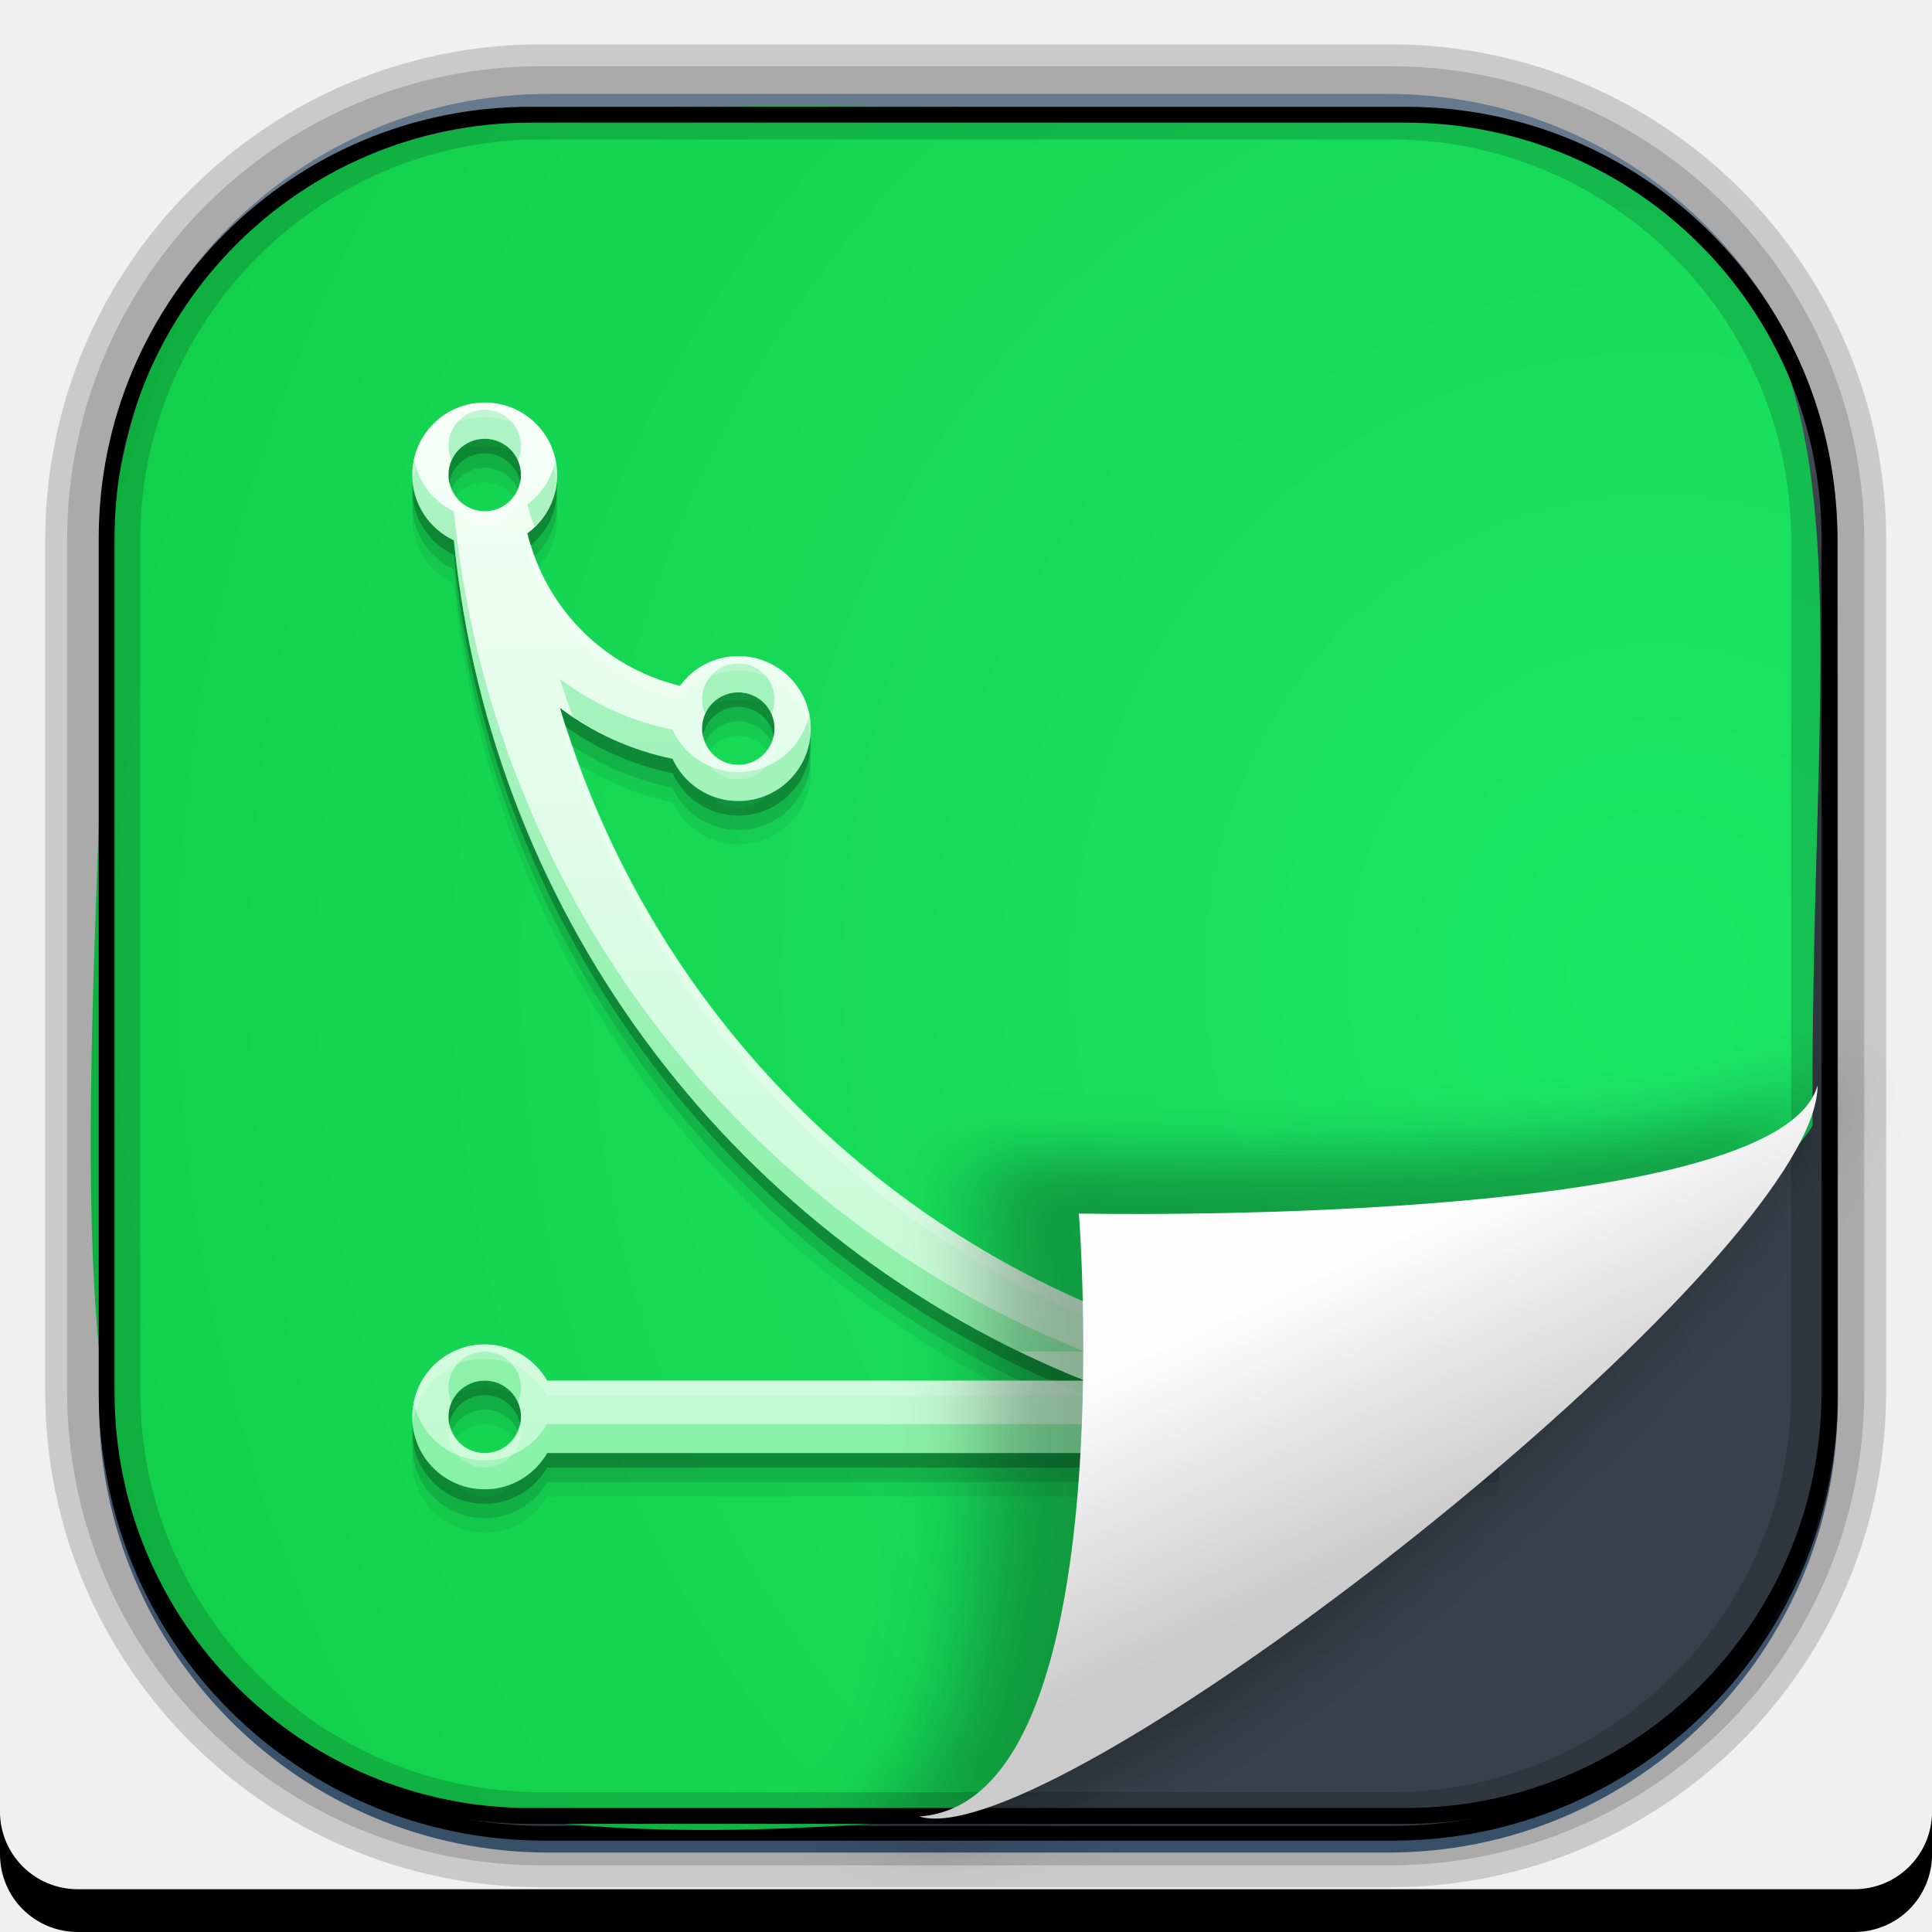
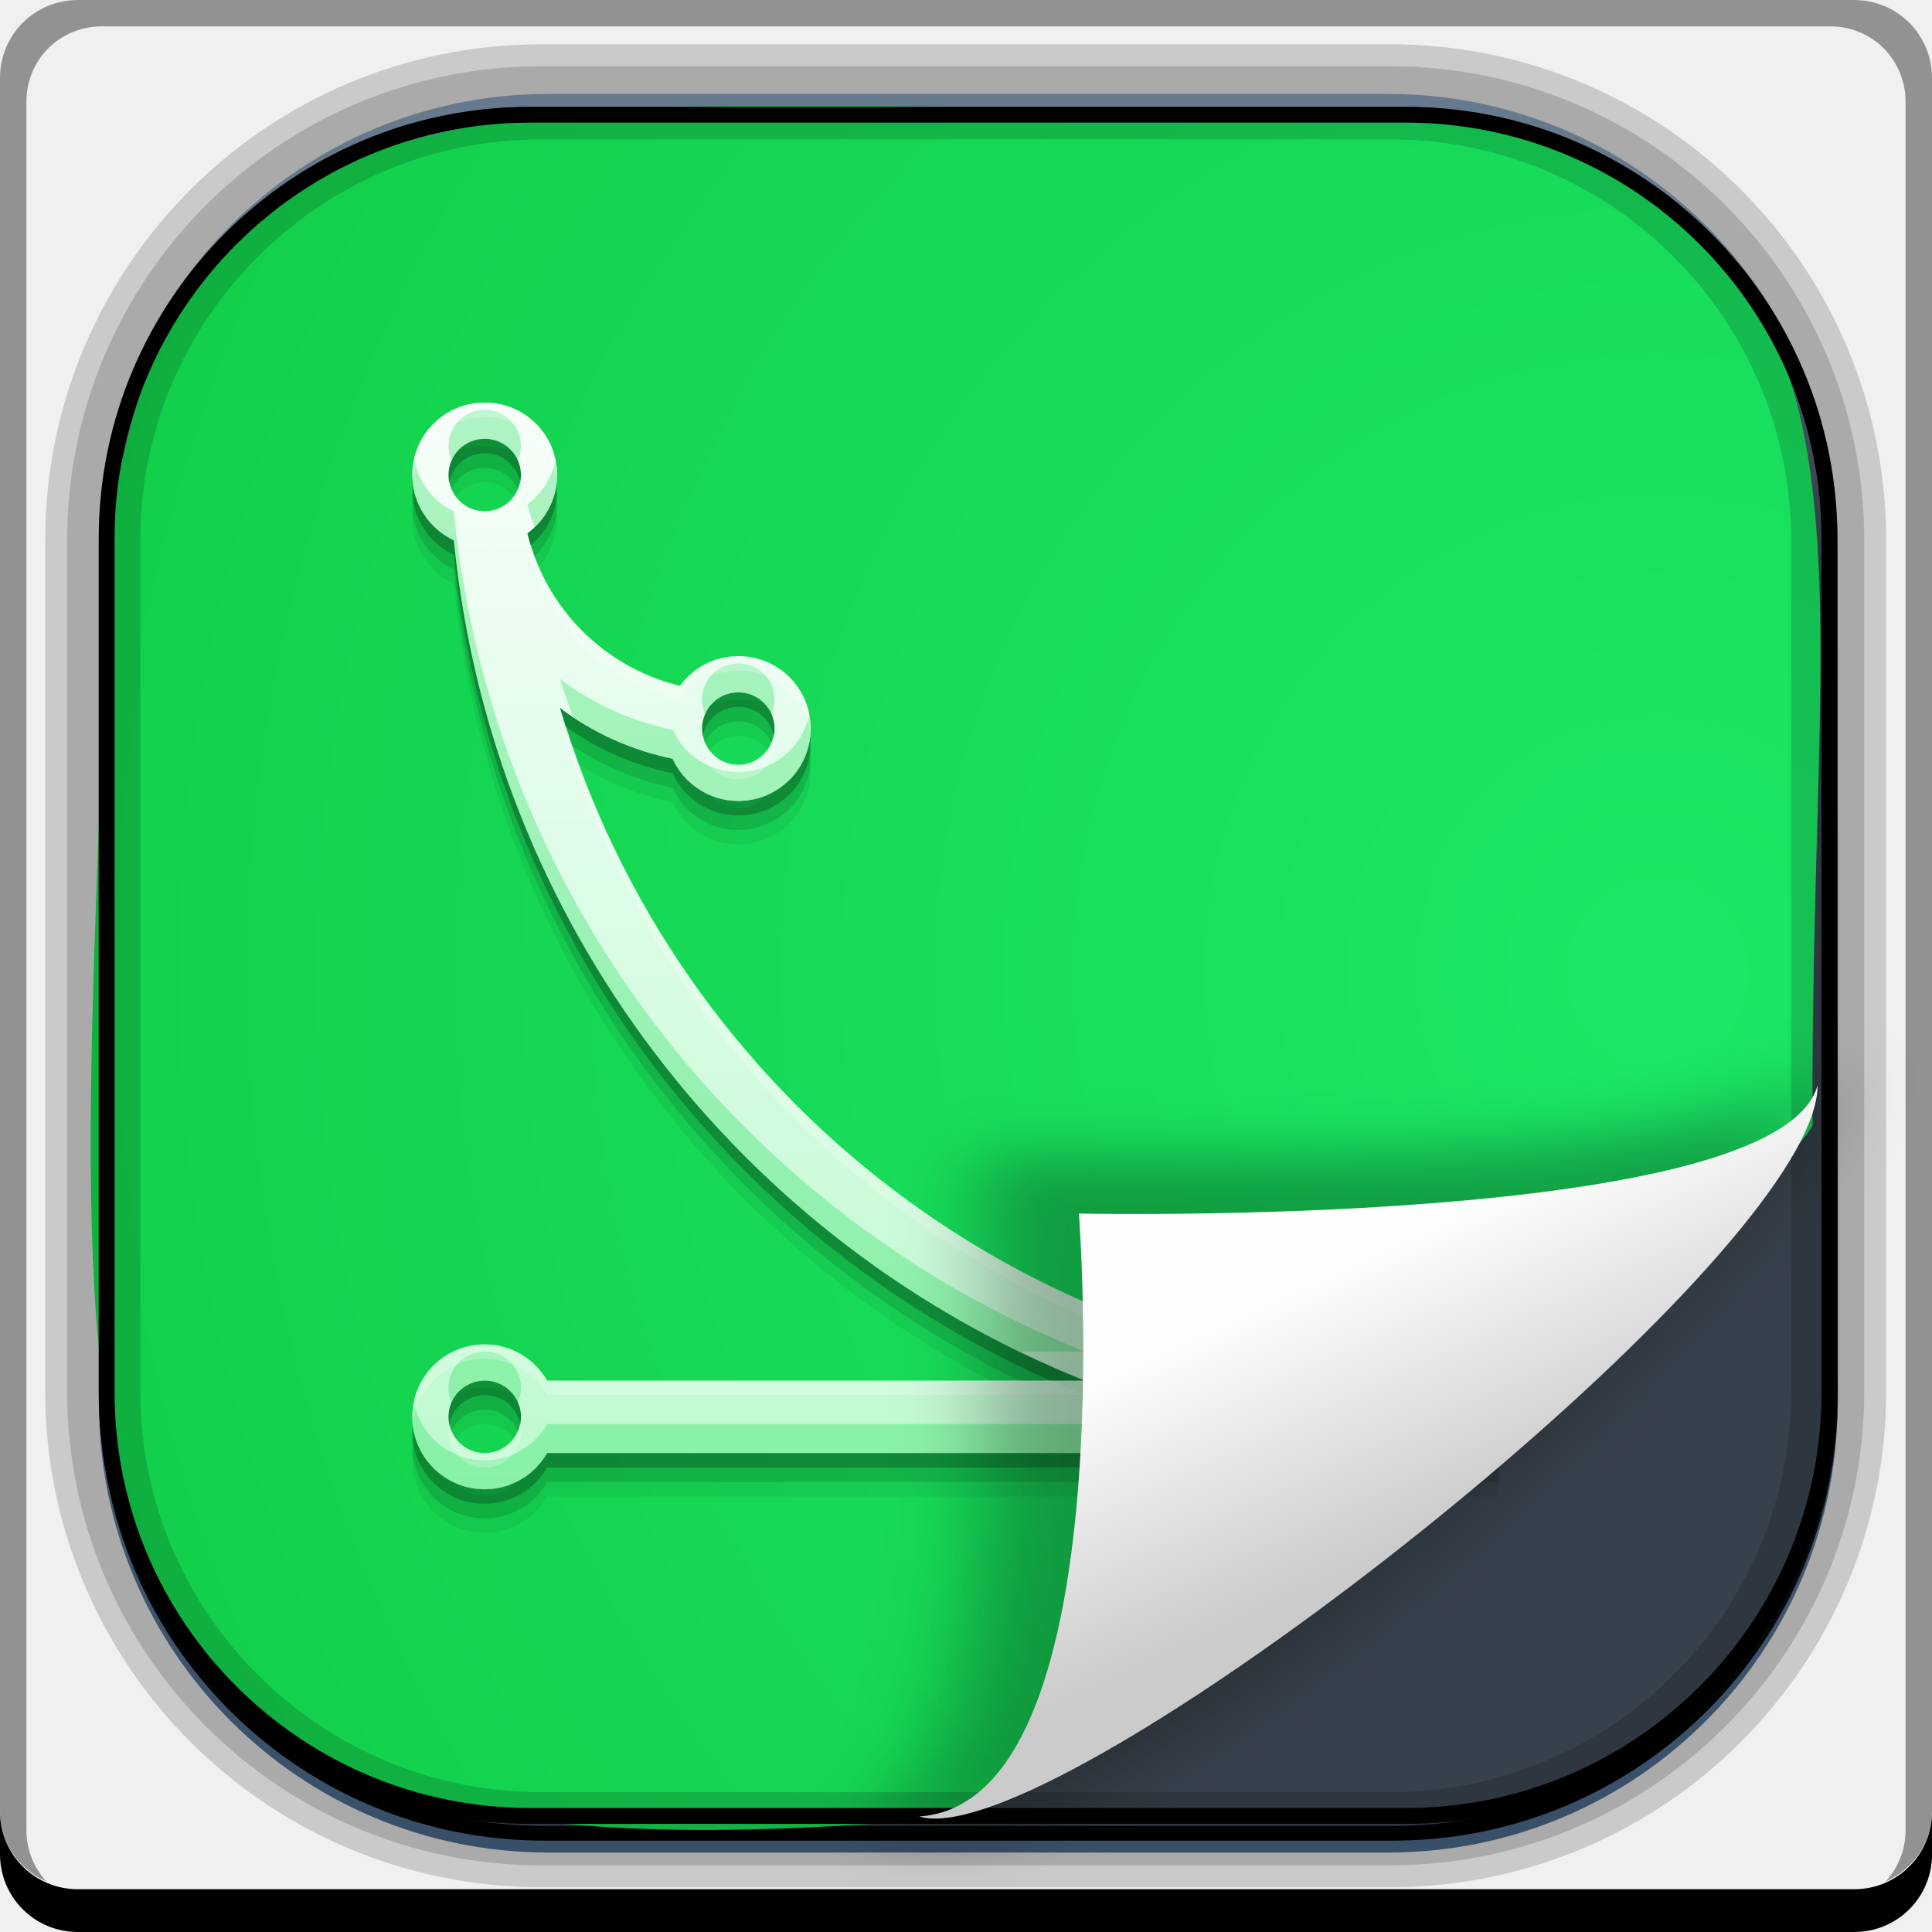
<svg xmlns="http://www.w3.org/2000/svg" id="svg3449" height="128" width="128" version="1.0">
  <defs id="defs3451">
    <linearGradient id="linearGradient3514" y2="-9.103" gradientUnits="userSpaceOnUse" x2="66.492" gradientTransform="matrix(.96826 0 0 .97948 2.179 .16587)" y1="-42.638" x1="67.952">
      <stop id="stop4620" style="stop-color:#37414b" offset="0" />
      <stop id="stop4622" style="stop-color:#37414b;stop-opacity:0" offset="1" />
    </linearGradient>
    <linearGradient id="linearGradient3516" y2="-11.847" gradientUnits="userSpaceOnUse" x2="58.98" gradientTransform="matrix(.96826 0 0 .97948 2.179 .16587)" y1="-118.55" x1="57.173">
      <stop id="stop4596" offset="0" />
      <stop id="stop4598" style="stop-opacity:0" offset="1" />
    </linearGradient>
    <linearGradient id="linearGradient3519" y2="50.369" gradientUnits="userSpaceOnUse" x2="76.558" gradientTransform="matrix(.96826 0 0 .97948 3.2423 -129.19)" y1="13.164" x1="76.558">
      <stop id="stop3392" style="stop-color:#425e7b" offset="0" />
      <stop id="stop3394" style="stop-color:#7a91a7" offset="1" />
    </linearGradient>
    <linearGradient id="linearGradient3521" y2="-8.74" gradientUnits="userSpaceOnUse" x2="60.217" gradientTransform="matrix(.96826 0 0 .97948 2.179 .16587)" y1="-123.72" x1="60.395">
      <stop id="stop3392-4-8" style="stop-color:#425e7b" offset="0" />
      <stop id="stop3394-8-0" style="stop-color:#7a91a7" offset="1" />
    </linearGradient>
    <linearGradient id="linearGradient4192" y2="31.742" gradientUnits="userSpaceOnUse" x2="121.11" y1="31.742" x1="6.533">
      <stop id="stop4188" style="stop-color:#fff" offset="0" />
      <stop id="stop4190" style="stop-color:#fff;stop-opacity:0" offset="1" />
    </linearGradient>
    <linearGradient id="linearGradient11577" y2="8.1" gradientUnits="userSpaceOnUse" y1="6.144" x2="19.387" x1="19.49">
      <stop id="stop10999-9-0" offset="0" />
      <stop id="stop11001-6-1" style="stop-opacity:0" offset="1" />
    </linearGradient>
    <filter id="filter3198-5" color-interpolation-filters="sRGB" width="1.173" y="-.108" x="-.087" height="1.215">
      <feGaussianBlur id="feGaussianBlur3200-3" stdDeviation="0.717" />
    </filter>
    <linearGradient id="linearGradient6921" y2="5.457" gradientUnits="userSpaceOnUse" x2="36.358" gradientTransform="matrix(0 3.8171 -6.1772 0 129.98 -37.908)" y1="8.059" x1="32.892">
      <stop id="stop8591-7-2-1" style="stop-color:#fefefe" offset="0" />
      <stop id="stop8593-2-4-5" style="stop-color:#cbcbcb" offset="1" />
    </linearGradient>
    <radialGradient id="radialGradient6925" gradientUnits="userSpaceOnUse" cy="-16.639" cx="2.608" gradientTransform="matrix(-5.7453 2.452e-7 -2.5955e-7 -6.0905 124.78 -36.865)" r="23">
      <stop id="stop5983" style="stop-color:#1be766" offset="0" />
      <stop id="stop5985" style="stop-color:#10ca45" offset="1" />
    </radialGradient>
    <style id="style1246" type="text/css">.fil0 {fill:#1F1A17}</style>
    <style id="style1115" type="text/css">.fil0 {fill:#1F1A17}</style>
    <style id="style1246-3" type="text/css">.fil0 {fill:#1F1A17}</style>
    <style id="style1115-1" type="text/css">.fil0 {fill:#1F1A17}</style>
    <style id="style1246-0" type="text/css">.fil0 {fill:#1F1A17}</style>
    <style id="style1115-7" type="text/css">.fil0 {fill:#1F1A17}</style>
    <linearGradient id="linearGradient6341" y2="9" gradientUnits="userSpaceOnUse" x2="23.553" gradientTransform="matrix(2.6667 0 0 2.6667 -186.07 -6.3478)" y1="38.999" x1="23.553">
      <stop id="stop4453-2" style="stop-color:#befacf" offset="0" />
      <stop id="stop4455-8" style="stop-color:#f6fef9" offset="1" />
    </linearGradient>
  </defs>
  <rect id="rect892-2-7-1" style="opacity:.159;stroke:#000;stroke-width:7.751;fill:none" transform="scale(1,-1)" ry="28.993" height="114.35" width="114.22" y="-121.16" x="6.869" />
  <rect id="rect892" style="stroke:url(#linearGradient3521);stroke-width:.974;fill:url(#linearGradient3519)" transform="scale(1,-1)" ry="29.296" height="115.54" width="114.22" y="-122.25" x="7.039" />
  <rect id="rect892-2" style="stroke:url(#linearGradient3516);stroke-width:.974;fill:url(#linearGradient3514)" transform="scale(1,-1)" ry="28.993" height="114.35" width="114.22" y="-121.46" x="7.06" />
  <path id="path4322" d="m120.09 74.559c-1.82 3.831-41.638 40.371-56.018 45.741-66.185 6.38-58.724-19.48-56.838-84.917 4.797-34.382 28.284-28.298 90.407-27.48 28.999 8.074 22.189 27.125 22.449 66.656z" style="fill-rule:evenodd;fill:url(#radialGradient6925)" />
  <rect id="rect892-2-7-8" style="opacity:.159;stroke:#000;stroke-width:4.845;fill:none" transform="scale(1,-1)" ry="28.993" height="114.35" width="114.22" y="-121.16" x="6.869" />
  <rect id="rect892-2-7-2-9" ry="28.067" style="stroke:#000;stroke-width:1.049;fill:none" transform="scale(1,-1)" height="112.71" width="114.14" y="-120.31" x="7.065" />
  <g id="g17906" transform="matrix(2.3438 0 0 2.2539 224.79 41.695)" />
  <g id="g6332" transform="matrix(.9 0 0 .9 173.18 10.783)">
    <path id="path4720" style="fill-opacity:.059" d="m-156.74 20.852c-2.955 0-5.333 2.379-5.333 5.333 0 2.138 1.255 3.96 3.062 4.812 2.785 28.23 21.154 51.74 46.437 61.854h-39.568c-0.921-1.589-2.623-2.667-4.599-2.667-2.955 0-5.333 2.379-5.333 5.333 0 2.955 2.379 5.333 5.333 5.333 1.976 0 3.678-1.078 4.599-2.667h70.068v-0.068-5.333c-0.886 0.033-1.772 0.068-2.667 0.068-31.518 0-57.976-20.828-66.464-49.521 2.406 1.819 5.224 3.113 8.292 3.745 0.842 1.834 2.682 3.109 4.838 3.109 2.955 0 5.333-2.379 5.333-5.333 0-2.955-2.379-5.333-5.333-5.333-1.771 0-3.323 0.867-4.292 2.188-5.553-1.346-9.889-5.671-11.234-11.224 1.324-0.969 2.193-2.523 2.193-4.297 0-2.955-2.379-5.333-5.333-5.333zm0 2.667c1.477 0 2.667 1.189 2.667 2.667 0 1.477-1.189 2.667-2.667 2.667-1.477 0-2.667-1.189-2.667-2.667 0-1.477 1.189-2.667 2.667-2.667zm1.771 7.677c-0.135 0.049-0.272 0.087-0.411 0.125 0.14-0.037 0.276-0.077 0.411-0.125zm-0.807 0.224c-0.313 0.059-0.633 0.099-0.964 0.099 0.33 0 0.65-0.042 0.964-0.099zm17.703 10.766c1.477 0 2.667 1.189 2.667 2.667 0 1.477-1.189 2.667-2.667 2.667-1.477 0-2.667-1.189-2.667-2.667 0-1.477 1.189-2.667 2.667-2.667zm-5.005 0.885c-0.05 0.142-0.097 0.285-0.135 0.432 0.04-0.147 0.084-0.291 0.135-0.432zm-0.229 0.813c-0.057 0.315-0.099 0.637-0.099 0.969 0-0.333 0.04-0.654 0.099-0.969zm-13.432 48.969c1.477 0 2.667 1.189 2.667 2.667 0 1.477-1.189 2.667-2.667 2.667-1.477 0-2.667-1.189-2.667-2.667 0-1.477 1.189-2.667 2.667-2.667zm5.094 1.156c0.019 0.059 0.036 0.117 0.052 0.177-0.016-0.06-0.035-0.118-0.052-0.177zm0.052 2.844c-0.016 0.06-0.034 0.118-0.052 0.177 0.019-0.059 0.036-0.117 0.052-0.177z" />
    <path id="path4718" style="fill-opacity:.118" d="m-156.74 19.786c-2.955 0-5.333 2.379-5.333 5.333 0 2.138 1.255 3.96 3.062 4.812 2.785 28.23 21.154 51.74 46.437 61.854h-39.568c-0.921-1.589-2.623-2.667-4.599-2.667-2.955 0-5.333 2.379-5.333 5.333 0 2.955 2.379 5.333 5.333 5.333 1.976 0 3.678-1.078 4.599-2.667h70.068v-0.068-5.333c-0.886 0.033-1.772 0.068-2.667 0.068-31.518 0-57.976-20.828-66.464-49.521 2.406 1.819 5.224 3.113 8.292 3.745 0.842 1.834 2.682 3.109 4.838 3.109 2.955 0 5.333-2.379 5.333-5.333 0-2.955-2.379-5.333-5.333-5.333-1.771 0-3.323 0.867-4.292 2.188-5.553-1.346-9.889-5.671-11.234-11.224 1.324-0.969 2.193-2.523 2.193-4.297 0-2.955-2.379-5.333-5.333-5.333zm0 2.667c1.477 0 2.667 1.189 2.667 2.667 0 1.477-1.189 2.667-2.667 2.667-1.477 0-2.667-1.189-2.667-2.667 0-1.477 1.189-2.667 2.667-2.667zm1.771 7.677c-0.135 0.049-0.272 0.087-0.411 0.125 0.14-0.037 0.276-0.077 0.411-0.125zm-0.807 0.224c-0.313 0.059-0.633 0.099-0.964 0.099 0.33 0 0.65-0.042 0.964-0.099zm17.703 10.766c1.477 0 2.667 1.189 2.667 2.667 0 1.477-1.189 2.667-2.667 2.667-1.477 0-2.667-1.189-2.667-2.667 0-1.477 1.189-2.667 2.667-2.667zm-5.005 0.885c-0.05 0.142-0.097 0.285-0.135 0.432 0.04-0.147 0.084-0.291 0.135-0.432zm-0.229 0.813c-0.057 0.315-0.099 0.637-0.099 0.969 0-0.333 0.04-0.654 0.099-0.969zm-13.432 48.969c1.477 0 2.667 1.189 2.667 2.667 0 1.477-1.189 2.667-2.667 2.667-1.477 0-2.667-1.189-2.667-2.667 0-1.477 1.189-2.667 2.667-2.667zm5.094 1.156c0.019 0.059 0.036 0.117 0.052 0.177-0.016-0.06-0.035-0.118-0.052-0.177zm0.052 2.844c-0.016 0.06-0.034 0.118-0.052 0.177 0.019-0.059 0.036-0.117 0.052-0.177z" />
    <path id="path4714" style="fill-opacity:.235" d="m-156.74 18.719c-2.955 0-5.333 2.379-5.333 5.333 0 2.138 1.255 3.96 3.062 4.812 2.785 28.23 21.154 51.74 46.437 61.854h-39.568c-0.921-1.589-2.623-2.667-4.599-2.667-2.955 0-5.333 2.379-5.333 5.333 0 2.955 2.379 5.333 5.333 5.333 1.976 0 3.678-1.078 4.599-2.667h70.068v-0.068-5.333c-0.886 0.033-1.772 0.068-2.667 0.068-31.518 0-57.976-20.828-66.464-49.521 2.406 1.819 5.224 3.113 8.292 3.745 0.842 1.834 2.682 3.109 4.838 3.109 2.955 0 5.333-2.379 5.333-5.333 0-2.955-2.379-5.333-5.333-5.333-1.771 0-3.323 0.867-4.292 2.188-5.553-1.346-9.889-5.671-11.234-11.224 1.324-0.969 2.193-2.523 2.193-4.297 0-2.955-2.379-5.333-5.333-5.333zm0 2.667c1.477 0 2.667 1.189 2.667 2.667 0 1.477-1.189 2.667-2.667 2.667-1.477 0-2.667-1.189-2.667-2.667 0-1.477 1.189-2.667 2.667-2.667zm1.771 7.677c-0.135 0.049-0.272 0.087-0.411 0.125 0.14-0.037 0.276-0.077 0.411-0.125zm-0.807 0.224c-0.313 0.059-0.633 0.099-0.964 0.099 0.33 0 0.65-0.042 0.964-0.099zm17.703 10.766c1.477 0 2.667 1.189 2.667 2.667 0 1.477-1.189 2.667-2.667 2.667-1.477 0-2.667-1.189-2.667-2.667 0-1.477 1.189-2.667 2.667-2.667zm-5.005 0.885c-0.05 0.142-0.097 0.285-0.135 0.432 0.04-0.147 0.084-0.291 0.135-0.432zm-0.229 0.813c-0.057 0.315-0.099 0.637-0.099 0.969 0-0.333 0.04-0.654 0.099-0.969zm-13.432 48.969c1.477 0 2.667 1.189 2.667 2.667 0 1.477-1.189 2.667-2.667 2.667-1.477 0-2.667-1.189-2.667-2.667 0-1.477 1.189-2.667 2.667-2.667zm5.094 1.156c0.019 0.059 0.036 0.117 0.052 0.177-0.016-0.06-0.035-0.118-0.052-0.177zm0.052 2.844c-0.016 0.06-0.034 0.118-0.052 0.177 0.019-0.059 0.036-0.117 0.052-0.177z" />
    <path id="path4663" style="fill:url(#linearGradient6341)" d="m-156.74 17.652c-2.955 0-5.333 2.379-5.333 5.333 0 2.138 1.255 3.96 3.062 4.812 2.785 28.23 21.154 51.74 46.437 61.854h-39.568c-0.921-1.589-2.623-2.667-4.599-2.667-2.955 0-5.333 2.379-5.333 5.333 0 2.955 2.379 5.333 5.333 5.333 1.976 0 3.678-1.078 4.599-2.667h70.068v-0.068-5.333c-0.886 0.033-1.772 0.068-2.667 0.068-31.518 0-57.976-20.828-66.464-49.521 2.406 1.819 5.224 3.113 8.292 3.745 0.842 1.834 2.682 3.109 4.838 3.109 2.955 0 5.333-2.379 5.333-5.333 0-2.955-2.379-5.333-5.333-5.333-1.771 0-3.323 0.867-4.292 2.188-5.553-1.346-9.889-5.671-11.234-11.224 1.324-0.969 2.193-2.523 2.193-4.297 0-2.955-2.379-5.333-5.333-5.333zm0 2.667c1.477 0 2.667 1.189 2.667 2.667 0 1.477-1.189 2.667-2.667 2.667-1.477 0-2.667-1.189-2.667-2.667 0-1.477 1.189-2.667 2.667-2.667zm1.771 7.677c-0.135 0.049-0.272 0.087-0.411 0.125 0.14-0.037 0.276-0.077 0.411-0.125zm-0.807 0.224c-0.313 0.059-0.633 0.099-0.964 0.099 0.33 0 0.65-0.042 0.964-0.099zm17.703 10.766c1.477 0 2.667 1.189 2.667 2.667 0 1.477-1.189 2.667-2.667 2.667-1.477 0-2.667-1.189-2.667-2.667 0-1.477 1.189-2.667 2.667-2.667zm-5.005 0.885c-0.05 0.142-0.097 0.285-0.135 0.432 0.039-0.147 0.084-0.291 0.135-0.432zm-0.229 0.812c-0.058 0.315-0.099 0.637-0.099 0.969 0-0.333 0.04-0.654 0.099-0.969zm-13.432 48.969c1.477 0 2.667 1.189 2.667 2.667 0 1.477-1.189 2.667-2.667 2.667-1.477 0-2.667-1.189-2.667-2.667 0-1.477 1.189-2.667 2.667-2.667zm5.094 1.156c0.018 0.059 0.036 0.117 0.052 0.177-0.015-0.06-0.035-0.118-0.052-0.177zm0.052 2.844c-0.016 0.06-0.034 0.118-0.052 0.177 0.018-0.059 0.037-0.117 0.052-0.177z" />
    <rect id="rect4336" style="fill:#f0f" ry="2.667" height="5.333" width="5.333" y="89.652" x="-87.407" />
    <path id="path4722" style="fill:#14dc52;fill-opacity:.314" d="m-156.74 18.183c-1.477 0-2.667 1.189-2.667 2.667 0 0.38 0.082 0.741 0.224 1.068 0.41-0.943 1.346-1.599 2.443-1.599s2.032 0.656 2.443 1.599c0.142-0.327 0.224-0.687 0.224-1.068 0-1.477-1.189-2.667-2.667-2.667zm-5.193 3.625c-0.085 0.38-0.141 0.771-0.141 1.177 0 2.138 1.255 3.96 3.062 4.812 2.605 26.404 18.848 48.672 41.625 59.719h4.812c-25.283-10.114-43.652-33.624-46.437-61.854-1.525-0.719-2.606-2.146-2.922-3.854zm10.401 0.052c-0.261 1.345-1.004 2.508-2.068 3.287 0.138 0.567 0.328 1.111 0.526 1.651 1.01-0.967 1.667-2.298 1.667-3.812 0-0.387-0.048-0.762-0.125-1.125zm13.458 14.99c-1.477 0-2.667 1.189-2.667 2.667 0 0.38 0.082 0.741 0.224 1.068 0.41-0.943 1.346-1.599 2.443-1.599s2.032 0.656 2.443 1.599c0.142-0.327 0.224-0.687 0.224-1.068 0-1.477-1.189-2.667-2.667-2.667zm-13.13 1.146c0.278 0.94 0.627 1.848 0.943 2.771 2.192 1.474 4.666 2.557 7.349 3.109 0.842 1.834 2.682 3.109 4.838 3.109 2.955 0 5.333-2.379 5.333-5.333 0-0.362-0.041-0.716-0.109-1.057-0.496 2.435-2.639 4.255-5.224 4.255-2.157 0-3.997-1.276-4.838-3.109-3.067-0.632-5.886-1.926-8.292-3.745zm-5.537 49.521c-1.477 0-2.667 1.189-2.667 2.667 0 0.38 0.082 0.741 0.224 1.068 0.41-0.943 1.346-1.599 2.443-1.599s2.032 0.656 2.443 1.599c0.142-0.327 0.224-0.687 0.224-1.068 0-1.477-1.189-2.667-2.667-2.667zm-5.224 3.745c-0.068 0.342-0.109 0.695-0.109 1.057 0 2.955 2.379 5.333 5.333 5.333 1.976 0 3.678-1.078 4.599-2.667h70.068v-0.068-2.068h-70.068c-0.921 1.589-2.623 2.667-4.599 2.667-2.585 0-4.728-1.821-5.224-4.255z" />
    <path id="path4727" style="fill:#fff;fill-opacity:.235" d="m-156.74 17.652c-2.955 0-5.333 2.379-5.333 5.333 0 0.152 0.05 0.289 0.062 0.438 0.313-2.652 2.532-4.703 5.271-4.703 2.755 0 4.984 2.075 5.276 4.75 0.015-0.163 0.057-0.317 0.057-0.484 0-2.955-2.379-5.333-5.333-5.333zm-2.562 5.865c-0.037 0.179-0.104 0.346-0.104 0.536 0 1.477 1.189 2.667 2.667 2.667 1.477 0 2.667-1.189 2.667-2.667 0-0.19-0.067-0.358-0.104-0.536-0.252 1.212-1.273 2.135-2.562 2.135s-2.311-0.923-2.562-2.135zm5.963 4.594c-0.091 0.076-0.165 0.17-0.26 0.24 1.346 5.553 5.681 9.878 11.234 11.224 0.969-1.321 2.521-2.188 4.292-2.188 2.771 0 5.01 2.1 5.281 4.797 0.018-0.177 0.052-0.349 0.052-0.531 0-2.955-2.379-5.333-5.333-5.333-1.771 0-3.323 0.867-4.292 2.188-5.269-1.277-9.411-5.251-10.974-10.396zm2.135 13.089c8.488 28.693 34.946 49.521 66.464 49.521 0.895 0 1.78-0.034 2.667-0.068v-1.068c-0.886 0.033-1.772 0.068-2.667 0.068-31.003 0-57.072-20.171-65.995-48.141-0.153-0.109-0.319-0.199-0.469-0.312zm10.568 0.984c-0.037 0.179-0.104 0.346-0.104 0.536 0 1.477 1.189 2.667 2.667 2.667 1.477 0 2.667-1.189 2.667-2.667 0-0.19-0.067-0.358-0.104-0.536-0.252 1.212-1.273 2.135-2.562 2.135s-2.311-0.923-2.562-2.135zm-16.104 44.802c-2.955 0-5.333 2.379-5.333 5.333 0 0.182 0.035 0.354 0.052 0.531 0.271-2.697 2.51-4.797 5.281-4.797 1.976 0 3.678 1.078 4.599 2.667h39.568c-0.822-0.329-1.615-0.711-2.422-1.068h-37.146c-0.921-1.589-2.623-2.667-4.599-2.667zm-2.562 5.865c-0.037 0.179-0.104 0.346-0.104 0.536 0 1.477 1.189 2.667 2.667 2.667 1.477 0 2.667-1.189 2.667-2.667 0-0.19-0.067-0.358-0.104-0.536-0.252 1.212-1.273 2.135-2.562 2.135s-2.311-0.923-2.562-2.135z" />
  </g>
  <path id="path4891" d="m25.685 5.786c3.639-0.35 2.843 14.02 2.843 14.02s16.093-0.848 16.525 1.954c3.85-3.268-16.654-16.76-19.368-15.974z" style="opacity:.3;fill-rule:evenodd;filter:url(#filter3198-5)" transform="matrix(0 2.6586 -4.0239 0 144.6 .66614)" />
  <path id="path4893" d="m120.42 71.909c-2.638 9.487-48.941 8.49-48.941 8.49s3.055 39.005-10.575 39.949c8.02 2.452 48.56-28.337 57.689-43.48 1.173-1.946 1.827-3.633 1.827-4.959z" style="fill:url(#linearGradient6921);fill-rule:evenodd" />
  <path id="rect846-0-6" d="m0 120v2.833c0 2.873 2.294 5.167 5.167 5.167h117.67c2.873 0 5.167-2.294 5.167-5.167v-2.833c0 2.873-2.294 5.167-5.167 5.167h-117.67c-2.876 0-5.17-2.3-5.17-5.17z" />
+   <path id="rect4280-1" style="fill-opacity:.392" d="m5.167 0c-2.873 0-5.167 2.294-5.167 5.167v114.83c0 2.116 1.28 3.864 3.083 4.667-0.825-0.889-1.333-2.086-1.333-3.417v-114.5c0-2.795 2.205-5 5-5h114.5c2.795 0 5 2.205 5 5v114.5c0 1.33-0.508 2.528-1.333 3.417 1.803-0.803 3.083-2.551 3.083-4.667v-114.83c0-2.873-2.294-5.167-5.167-5.167h-117.67z" />
</svg>
